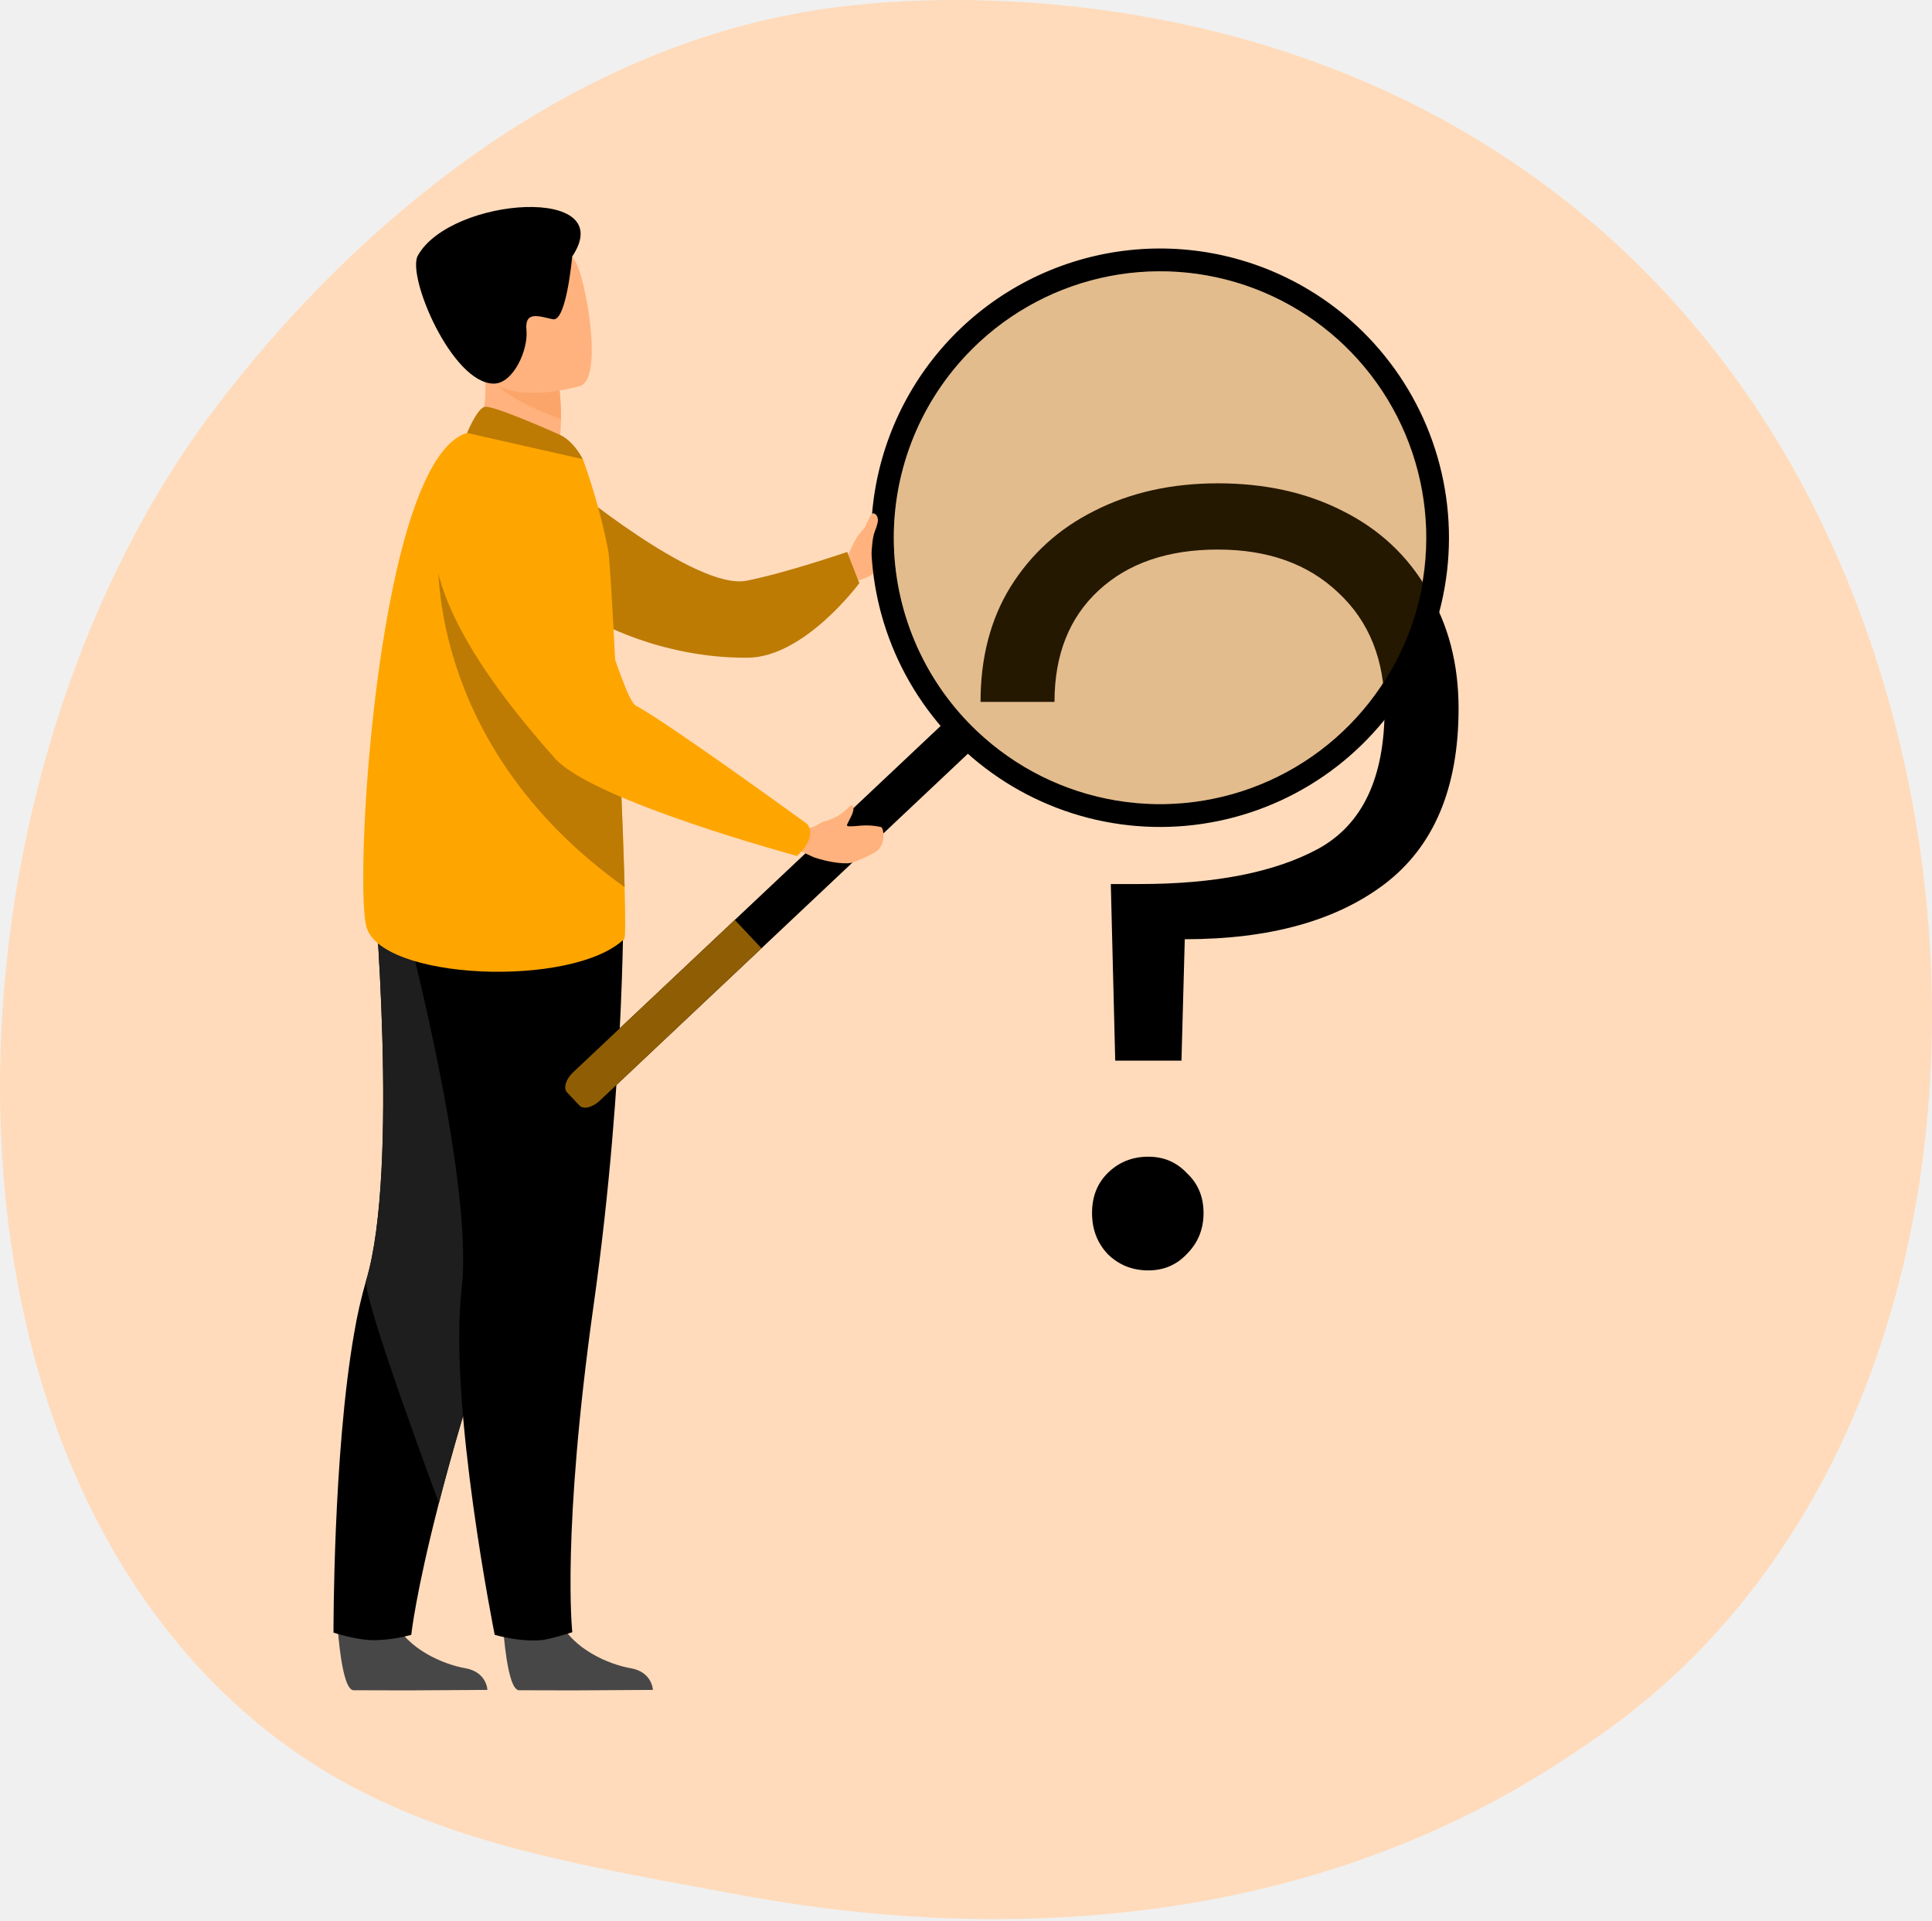
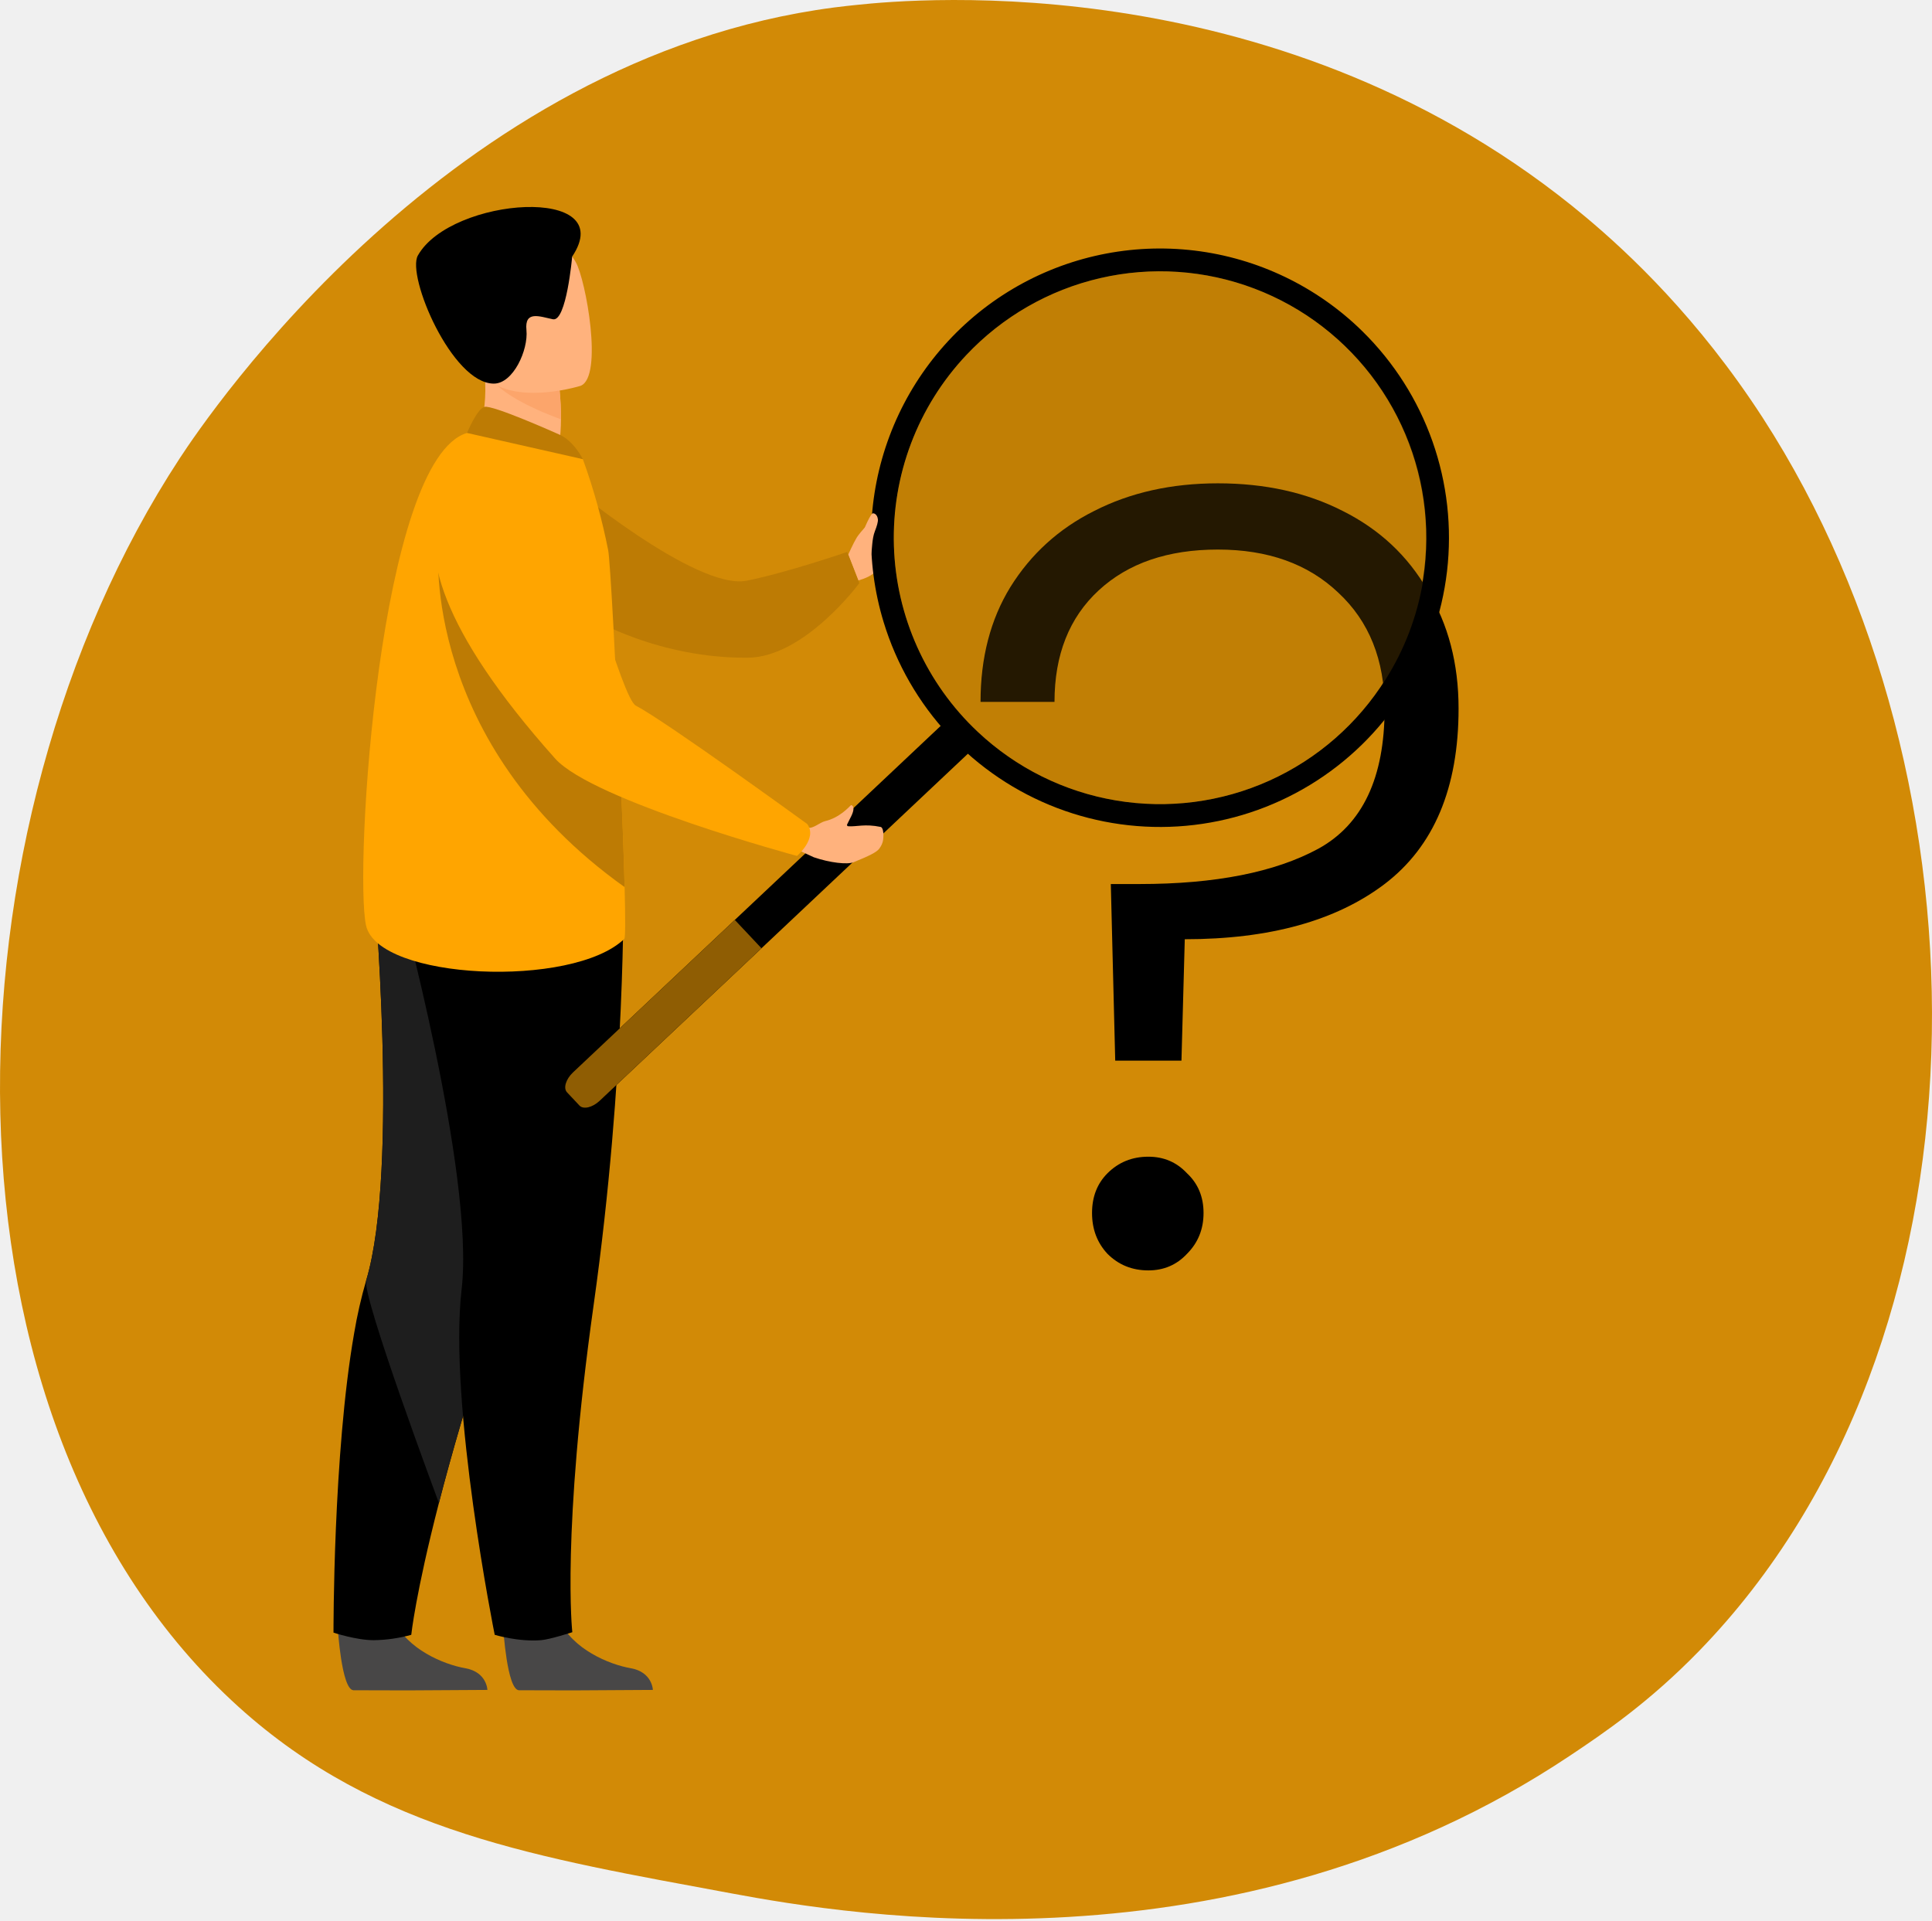
<svg xmlns="http://www.w3.org/2000/svg" width="168" height="167" viewBox="0 0 168 167" fill="none">
-   <path d="M147.787 143.534C143.414 148.041 139.501 150.69 136.506 152.69C107.289 172.194 73.891 166.572 63.566 164.651C46.906 161.551 32.843 159.364 20.761 148.45C-6.694 123.65 -5.358 71.916 15.62 39.87C18.108 36.07 39.055 5.026 72.525 0.651C73.344 0.544 73.955 0.483 74.49 0.427C79.667 -0.122 111.753 -3.014 137.915 18.9C141.66 22.037 147.687 27.696 153.276 36.325C173.711 67.88 173.776 116.751 147.787 143.534Z" fill="#FFDBBB" />
-   <path d="M73.76 48.234C73.76 48.234 74.203 47.235 74.491 46.762C74.779 46.288 76.007 44.902 76.216 45.215C76.426 45.529 77.262 47.642 76.817 48.234C76.373 48.826 76.846 49.855 74.637 50.478L73.76 48.234Z" fill="#FFB27D" />
-   <path d="M49.207 41.924C49.207 41.924 60.517 51.375 64.927 50.5C68.375 49.816 73.668 48 73.668 48L74.726 50.71C74.726 50.71 69.98 57.155 65.032 57.197C57.297 57.263 51.583 53.845 51.583 53.845L49.207 41.924Z" fill="#bd7b04" />
-   <path d="M29.373 141.612C29.373 141.612 29.702 146.914 30.726 146.991C30.862 147.001 35.923 147.001 35.923 147.001L42.383 146.963C42.383 146.963 42.341 145.405 40.453 145.075C38.564 144.746 35.403 143.417 34.26 140.919C33.056 138.29 29.373 141.612 29.373 141.612Z" fill="#484747" />
-   <path d="M29 141.98C29 141.98 30.964 142.638 32.497 142.638C33.601 142.624 34.698 142.467 35.762 142.172C35.762 142.172 36.132 138.592 38.166 130.705C39.233 126.571 40.756 121.256 42.923 114.651C48.916 96.398 50.738 85.72 50.904 84.709C50.913 84.656 50.917 84.629 50.917 84.629L50.897 84.62L32.475 76.522C32.475 76.522 34.752 101.679 31.846 111.336C31.405 112.856 31.053 114.401 30.792 115.962C28.957 126.451 29 141.98 29 141.98Z" fill="black" />
-   <path d="M38.166 130.705C39.232 126.571 40.756 121.256 42.923 114.651C48.915 96.398 50.737 85.72 50.904 84.709C50.902 84.678 50.9 84.65 50.897 84.62L32.474 76.522C32.474 76.522 34.751 101.679 31.846 111.336C31.439 112.686 38.166 130.705 38.166 130.705Z" fill="#1E1E1E" />
-   <path d="M43.762 141.612C43.762 141.612 44.09 146.914 45.115 146.991C45.251 147.001 50.312 147.001 50.312 147.001L56.772 146.963C56.772 146.963 56.73 145.405 54.841 145.075C52.953 144.746 49.792 143.417 48.648 140.919C47.445 138.29 43.762 141.612 43.762 141.612Z" fill="#484747" />
-   <path d="M54.206 77.115C54.206 77.115 54.446 93.417 51.628 113.434C48.811 133.45 49.766 141.945 49.766 141.945C49.766 141.945 47.83 142.573 47.049 142.637C45.059 142.799 43.018 142.17 43.018 142.17C43.018 142.17 38.985 122.147 40.141 112.128C41.297 102.109 34.619 77.751 34.619 77.751L54.206 77.115Z" fill="black" />
-   <path d="M41.143 38.966L44.739 41.327L48.014 40.4C48.613 39.544 48.772 37.896 48.78 36.468C48.784 35.594 48.741 34.72 48.652 33.85L43.8 31.707L41.99 30.908C41.995 30.936 42.131 32.396 42.15 32.609C42.488 36.394 41.143 38.966 41.143 38.966Z" fill="#FFB27D" />
-   <path d="M54.289 81.648C49.813 85.974 32.873 85.246 31.829 80.48C30.784 75.713 32.967 39.902 40.613 37.652C42.2 37.185 50.682 39.93 50.682 39.93C51.618 42.511 52.355 45.16 52.886 47.854C53.056 48.718 53.55 57.869 53.92 66.431C54.093 70.435 54.239 74.311 54.314 77.149C54.382 79.806 54.385 81.553 54.289 81.648Z" fill="#FFA500" />
-   <path d="M42.513 32.676C43.498 34.342 46.951 35.8 48.781 36.468C48.785 35.594 48.742 34.72 48.652 33.85L43.8 31.706C42.728 31.692 42.075 31.932 42.513 32.676Z" fill="#FCA56B" />
-   <path d="M50.482 33.554C50.482 33.554 42.665 35.996 41.221 31.099C39.777 26.201 37.796 23.218 42.726 21.453C47.656 19.687 49.181 21.268 50.06 22.785C50.94 24.303 52.478 32.793 50.482 33.554Z" fill="#FFB27D" />
-   <path d="M49.754 22.313C49.754 22.313 49.256 28.012 48.078 27.764C46.901 27.517 45.605 26.988 45.778 28.706C45.951 30.423 44.633 33.368 42.935 33.361C39.295 33.346 35.339 23.994 36.336 22.22C39.212 17.104 53.911 16.071 49.754 22.313Z" fill="black" />
-   <path d="M48.604 37.776C48.503 37.733 42.785 35.165 42.116 35.386C41.447 35.607 40.613 37.652 40.613 37.652L50.683 39.931C50.683 39.931 49.891 38.318 48.604 37.776Z" fill="#bd7b04" />
-   <path d="M105.904 42.032C110 42.032 113.616 42.832 116.752 44.432C119.952 46.032 122.416 48.336 124.144 51.344C125.936 54.288 126.832 57.712 126.832 61.616C126.832 68.528 124.688 73.616 120.4 76.88C116.176 80.08 110.384 81.68 103.024 81.68L102.736 92.24H96.976L96.592 76.88H99.088C105.68 76.88 110.864 75.856 114.64 73.808C118.48 71.696 120.4 67.632 120.4 61.616C120.4 57.392 119.056 54.032 116.368 51.536C113.744 49.04 110.256 47.792 105.904 47.792C101.552 47.792 98.096 48.976 95.536 51.344C92.976 53.712 91.696 56.944 91.696 61.04H85.264C85.264 57.2 86.128 53.872 87.856 51.056C89.648 48.176 92.08 45.968 95.152 44.432C98.288 42.832 101.872 42.032 105.904 42.032ZM99.856 110.48C98.448 110.48 97.264 110 96.304 109.04C95.408 108.08 94.96 106.896 94.96 105.488C94.96 104.08 95.408 102.928 96.304 102.032C97.264 101.072 98.448 100.592 99.856 100.592C101.2 100.592 102.32 101.072 103.216 102.032C104.176 102.928 104.656 104.08 104.656 105.488C104.656 106.896 104.176 108.08 103.216 109.04C102.32 110 101.2 110.48 99.856 110.48Z" fill="black" />
-   <path d="M84.206 65.509L52.149 95.725C51.521 96.317 50.728 96.506 50.388 96.144L49.306 94.993C48.966 94.631 49.202 93.851 49.83 93.258L81.887 63.044C82.516 62.452 83.308 62.263 83.648 62.624L84.73 63.775C85.07 64.137 84.834 64.917 84.206 65.509Z" fill="black" />
-   <path d="M66.216 82.466L52.149 95.725C51.521 96.317 50.728 96.505 50.388 96.144L49.306 94.993C48.966 94.631 49.202 93.85 49.83 93.258L63.897 80L66.216 82.466Z" fill="#8f5d03" />
-   <path d="M76.838 54.102C77.954 57.766 79.892 61.127 82.503 63.927C85.115 66.728 88.331 68.894 91.906 70.261C95.481 71.628 99.32 72.16 103.132 71.815C106.943 71.47 110.625 70.258 113.898 68.272C117.17 66.286 119.946 63.578 122.014 60.354C124.082 57.13 125.386 53.476 125.829 49.671C126.271 45.865 125.84 42.009 124.567 38.396C123.294 34.783 121.213 31.509 118.484 28.824C118.356 28.695 118.223 28.568 118.09 28.443C114.055 24.644 108.88 22.286 103.368 21.735C97.856 21.185 92.317 22.473 87.612 25.399C82.908 28.326 79.3 32.726 77.352 37.917C75.404 43.108 75.223 48.797 76.838 54.102H76.838ZM84.019 30.887C87.156 27.549 91.21 25.217 95.671 24.187C100.131 23.156 104.796 23.473 109.077 25.096C113.357 26.72 117.06 29.578 119.718 33.309C122.376 37.04 123.869 41.476 124.009 46.056C124.148 50.637 122.928 55.156 120.501 59.042C118.075 62.928 114.553 66.006 110.379 67.888C106.205 69.769 101.568 70.37 97.053 69.613C92.539 68.856 88.35 66.776 85.016 63.635C82.799 61.553 81.015 59.052 79.765 56.278C78.515 53.504 77.824 50.51 77.731 47.468C77.638 44.426 78.146 41.395 79.225 38.55C80.304 35.705 81.933 33.101 84.019 30.887Z" fill="black" />
-   <g opacity="0.5">
-     <path opacity="0.5" d="M117.728 62.636C114.592 65.974 110.537 68.306 106.077 69.337C101.616 70.368 96.951 70.051 92.67 68.428C88.39 66.804 84.686 63.946 82.028 60.215C79.37 56.484 77.877 52.048 77.737 47.468C77.598 42.887 78.818 38.368 81.244 34.482C83.67 30.596 87.193 27.518 91.367 25.636C95.541 23.754 100.178 23.154 104.693 23.911C109.208 24.668 113.397 26.748 116.73 29.888C118.955 31.966 120.746 34.465 122.001 37.239C123.256 40.014 123.95 43.01 124.043 46.054C124.136 49.099 123.626 52.131 122.542 54.977C121.458 57.823 119.822 60.426 117.728 62.636Z" fill="#8f5d03" />
+   <g clip-path="url(#clip0_1387_27)">
+     <path d="M147.787 143.534C143.414 148.041 139.501 150.69 136.506 152.69C107.289 172.194 73.891 166.572 63.566 164.651C46.906 161.551 32.843 159.364 20.761 148.45C-6.694 123.65 -5.358 71.916 15.62 39.87C18.108 36.07 39.055 5.026 72.525 0.651C73.344 0.544 73.955 0.483 74.49 0.427C79.667 -0.122 111.753 -3.014 137.915 18.9C141.66 22.037 147.687 27.696 153.276 36.325C173.711 67.88 173.776 116.751 147.787 143.534Z" fill="#D28A06" />
+     <path d="M73.76 48.234C73.76 48.234 74.203 47.235 74.491 46.762C74.779 46.288 76.007 44.902 76.216 45.215C76.426 45.529 77.262 47.642 76.817 48.234C76.373 48.826 76.846 49.855 74.637 50.478L73.76 48.234Z" fill="#FFB27D" />
+     <path d="M49.207 41.924C49.207 41.924 60.517 51.375 64.927 50.5C68.375 49.816 73.668 48 73.668 48L74.726 50.71C74.726 50.71 69.98 57.155 65.032 57.197C57.297 57.263 51.583 53.845 51.583 53.845L49.207 41.924Z" fill="#BD7B04" />
+     <path d="M29.373 141.612C29.373 141.612 29.702 146.914 30.726 146.991C30.862 147.001 35.923 147.001 35.923 147.001L42.383 146.963C42.383 146.963 42.341 145.405 40.453 145.075C38.564 144.746 35.403 143.417 34.26 140.919C33.056 138.29 29.373 141.612 29.373 141.612Z" fill="#484747" />
+     <path d="M29 141.98C29 141.98 30.964 142.638 32.497 142.638C33.601 142.624 34.698 142.467 35.762 142.172C35.762 142.172 36.132 138.592 38.166 130.705C39.233 126.571 40.756 121.256 42.923 114.651C48.916 96.398 50.738 85.72 50.904 84.709C50.913 84.656 50.917 84.629 50.917 84.629L50.897 84.62L32.475 76.522C32.475 76.522 34.752 101.679 31.846 111.336C31.405 112.856 31.053 114.401 30.792 115.962C28.957 126.451 29 141.98 29 141.98Z" fill="black" />
+     <path d="M38.166 130.705C39.232 126.571 40.756 121.256 42.923 114.651C48.915 96.398 50.737 85.72 50.904 84.709C50.902 84.678 50.9 84.65 50.897 84.62L32.474 76.522C32.474 76.522 34.751 101.679 31.846 111.336C31.439 112.686 38.166 130.705 38.166 130.705Z" fill="#1E1E1E" />
+     <path d="M43.762 141.612C43.762 141.612 44.09 146.914 45.115 146.991C45.251 147.001 50.312 147.001 50.312 147.001L56.772 146.963C56.772 146.963 56.73 145.405 54.841 145.075C52.953 144.746 49.792 143.417 48.648 140.919C47.445 138.29 43.762 141.612 43.762 141.612Z" fill="#484747" />
+     <path d="M54.206 77.115C54.206 77.115 54.446 93.418 51.628 113.434C48.811 133.45 49.766 141.945 49.766 141.945C49.766 141.945 47.83 142.573 47.049 142.637C45.059 142.799 43.018 142.17 43.018 142.17C43.018 142.17 38.985 122.147 40.141 112.128C41.297 102.109 34.619 77.751 34.619 77.751L54.206 77.115Z" fill="black" />
+     <path d="M41.143 38.966L44.739 41.327L48.014 40.4C48.613 39.544 48.772 37.896 48.78 36.469C48.784 35.594 48.741 34.72 48.652 33.85L43.8 31.707L41.99 30.908C41.995 30.936 42.131 32.396 42.15 32.609C42.488 36.394 41.143 38.966 41.143 38.966Z" fill="#FFB27D" />
+     <path d="M54.289 81.647C49.813 85.973 32.873 85.246 31.829 80.48C30.784 75.713 32.967 39.902 40.613 37.652C42.2 37.185 50.682 39.93 50.682 39.93C51.618 42.511 52.355 45.16 52.886 47.853C53.056 48.718 53.55 57.869 53.92 66.43C54.093 70.434 54.239 74.311 54.314 77.148C54.382 79.806 54.385 81.553 54.289 81.647Z" fill="#FFA500" />
+     <path d="M42.513 32.676C43.498 34.342 46.951 35.8 48.781 36.468C48.785 35.594 48.742 34.72 48.652 33.85L43.8 31.706C42.728 31.692 42.075 31.932 42.513 32.676Z" fill="#FCA56B" />
+     <path d="M50.482 33.554C50.482 33.554 42.665 35.996 41.221 31.099C39.777 26.201 37.796 23.218 42.726 21.453C47.656 19.687 49.181 21.268 50.06 22.785C50.94 24.303 52.478 32.793 50.482 33.554Z" fill="#FFB27D" />
+     <path d="M49.754 22.313C49.754 22.313 49.256 28.012 48.078 27.764C46.901 27.517 45.605 26.988 45.778 28.706C45.951 30.423 44.633 33.368 42.935 33.361C39.295 33.346 35.339 23.994 36.336 22.22C39.212 17.104 53.911 16.071 49.754 22.313Z" fill="black" />
+     <path d="M48.604 37.776C48.503 37.733 42.785 35.165 42.116 35.386C41.447 35.607 40.613 37.652 40.613 37.652L50.683 39.931C50.683 39.931 49.891 38.318 48.604 37.776Z" fill="#BD7B04" />
+     <path d="M105.904 42.032C110 42.032 113.616 42.832 116.752 44.432C119.952 46.032 122.416 48.336 124.144 51.344C125.936 54.288 126.832 57.712 126.832 61.616C126.832 68.528 124.688 73.616 120.4 76.88C116.176 80.08 110.384 81.68 103.024 81.68L102.736 92.24H96.976L96.592 76.88H99.088C105.68 76.88 110.864 75.856 114.64 73.808C118.48 71.696 120.4 67.632 120.4 61.616C120.4 57.392 119.056 54.032 116.368 51.536C113.744 49.04 110.256 47.792 105.904 47.792C101.552 47.792 98.096 48.976 95.536 51.344C92.976 53.712 91.696 56.944 91.696 61.04H85.264C85.264 57.2 86.128 53.872 87.856 51.056C89.648 48.176 92.08 45.968 95.152 44.432C98.288 42.832 101.872 42.032 105.904 42.032ZM99.856 110.48C98.448 110.48 97.264 110 96.304 109.04C95.408 108.08 94.96 106.896 94.96 105.488C94.96 104.08 95.408 102.928 96.304 102.032C97.264 101.072 98.448 100.592 99.856 100.592C101.2 100.592 102.32 101.072 103.216 102.032C104.176 102.928 104.656 104.08 104.656 105.488C104.656 106.896 104.176 108.08 103.216 109.04C102.32 110 101.2 110.48 99.856 110.48Z" fill="black" />
+     <path d="M84.206 65.509L52.149 95.725C51.521 96.317 50.728 96.506 50.388 96.144L49.306 94.993C48.966 94.631 49.202 93.851 49.83 93.258L81.887 63.044C82.516 62.452 83.308 62.263 83.648 62.624L84.73 63.775C85.07 64.137 84.834 64.917 84.206 65.509Z" fill="black" />
+     <path d="M66.216 82.466L52.149 95.725C51.521 96.317 50.728 96.505 50.388 96.144L49.306 94.993C48.966 94.631 49.202 93.85 49.83 93.258L63.897 80L66.216 82.466Z" fill="#8F5D03" />
+     <path d="M76.838 54.102C77.954 57.766 79.892 61.127 82.503 63.927C85.115 66.728 88.331 68.894 91.906 70.261C95.481 71.628 99.32 72.16 103.132 71.815C106.943 71.47 110.625 70.259 113.898 68.272C117.17 66.286 119.946 63.578 122.014 60.354C124.082 57.13 125.386 53.476 125.829 49.671C126.271 45.866 125.84 42.009 124.567 38.396C123.294 34.783 121.213 31.509 118.484 28.824C118.356 28.695 118.223 28.568 118.09 28.443C114.055 24.644 108.88 22.286 103.368 21.735C97.856 21.185 92.317 22.473 87.612 25.399C82.908 28.326 79.3 32.727 77.352 37.917C75.404 43.108 75.222 48.798 76.838 54.102ZM84.019 30.887C87.156 27.549 91.21 25.217 95.671 24.187C100.131 23.156 104.796 23.473 109.077 25.097C113.357 26.72 117.06 29.578 119.718 33.309C122.376 37.04 123.869 41.476 124.009 46.057C124.148 50.637 122.928 55.156 120.501 59.042C118.075 62.928 114.553 66.006 110.379 67.888C106.205 69.769 101.568 70.37 97.053 69.613C92.539 68.856 88.35 66.776 85.016 63.636C82.799 61.553 81.015 59.053 79.765 56.278C78.515 53.504 77.824 50.51 77.731 47.468C77.638 44.426 78.146 41.396 79.225 38.55C80.304 35.705 81.933 33.101 84.019 30.887Z" fill="black" />
+     <g opacity="0.5">
+       <path opacity="0.5" d="M117.728 62.636C114.592 65.974 110.537 68.306 106.077 69.337C101.616 70.368 96.951 70.051 92.67 68.428C88.39 66.804 84.686 63.946 82.028 60.215C79.37 56.484 77.877 52.048 77.737 47.468C77.598 42.887 78.818 38.368 81.244 34.482C83.67 30.596 87.193 27.518 91.367 25.636C95.541 23.754 100.178 23.154 104.693 23.911C109.208 24.668 113.397 26.748 116.73 29.888C118.955 31.966 120.746 34.465 122.001 37.239C123.256 40.014 123.95 43.01 124.043 46.054C124.136 49.099 123.626 52.131 122.542 54.977C121.458 57.823 119.822 60.426 117.728 62.636Z" fill="#8F5D03" />
+     </g>
+     <path d="M54.315 77.148C36.651 64.549 38.12 47.734 38.12 47.734C44.576 51.379 50.982 59.439 53.921 66.43C54.094 70.434 54.24 74.31 54.315 77.148Z" fill="#BD7B04" />
+     <path d="M71.747 71.41C72.993 71.122 73.829 70.18 74.003 70.015C74.003 70.015 74.534 70.051 73.916 71.186C73.864 71.28 73.749 71.524 73.663 71.697C73.655 71.713 73.651 71.731 73.652 71.749C73.652 71.767 73.657 71.785 73.667 71.801C73.676 71.816 73.689 71.829 73.704 71.839C73.719 71.848 73.737 71.854 73.755 71.855C74.474 71.91 75.196 71.625 76.581 71.914C76.772 71.954 76.828 72.412 76.82 72.607C76.808 72.938 76.832 73.308 76.448 73.815C76.225 74.11 75.603 74.427 74.216 74.985C73.688 75.198 72.178 75.038 70.763 74.551L69.632 74.027L69.983 71.923L70.266 71.982C70.718 72.077 71.277 71.526 71.747 71.41Z" fill="#FFB27D" />
+     <path d="M43.6 39.932C43.6 39.932 27.729 42.957 48.27 65.965C51.555 69.645 69.304 74.436 69.304 74.436C69.304 74.436 71.104 72.903 70.196 71.661C70.196 71.661 57.976 62.778 55.287 61.364C54.077 60.729 50.593 47.186 48.621 43.923C46.649 40.661 43.6 39.932 43.6 39.932Z" fill="#FFA500" />
+     <path d="M74.189 48.513C74.189 48.513 74.709 47.52 74.81 46.996C74.911 46.473 75.565 44.944 75.834 44.675C75.942 44.568 76.297 44.707 76.339 45.17C76.358 45.372 76.259 45.738 76.085 46.175C75.801 46.886 75.847 47.85 75.749 48.172C75.503 48.972 74.189 48.513 74.189 48.513Z" fill="#FFB27D" />
  </g>
-   <path d="M54.315 77.148C36.651 64.549 38.12 47.734 38.12 47.734C44.576 51.379 50.982 59.439 53.921 66.43C54.094 70.434 54.24 74.31 54.315 77.148Z" fill="#bd7b04" />
-   <path d="M71.747 71.41C72.993 71.122 73.829 70.18 74.003 70.015C74.003 70.015 74.534 70.051 73.916 71.186C73.864 71.28 73.749 71.524 73.663 71.697C73.655 71.713 73.651 71.731 73.652 71.749C73.652 71.767 73.657 71.785 73.667 71.801C73.676 71.816 73.689 71.829 73.704 71.839C73.719 71.848 73.737 71.854 73.755 71.855C74.474 71.91 75.196 71.625 76.581 71.914C76.772 71.954 76.828 72.412 76.82 72.607C76.808 72.938 76.832 73.308 76.448 73.815C76.225 74.11 75.603 74.427 74.216 74.985C73.688 75.198 72.178 75.038 70.763 74.551L69.632 74.027L69.983 71.923L70.266 71.982C70.718 72.077 71.277 71.526 71.747 71.41Z" fill="#FFB27D" />
-   <path d="M43.6 39.932C43.6 39.932 27.729 42.957 48.27 65.965C51.555 69.645 69.304 74.436 69.304 74.436C69.304 74.436 71.104 72.903 70.196 71.661C70.196 71.661 57.976 62.778 55.287 61.365C54.077 60.729 50.593 47.186 48.621 43.923C46.649 40.661 43.6 39.932 43.6 39.932Z" fill="#FFA500" />
-   <path d="M74.189 48.513C74.189 48.513 74.709 47.52 74.81 46.996C74.911 46.473 75.565 44.944 75.834 44.675C75.942 44.568 76.297 44.707 76.339 45.17C76.358 45.371 76.259 45.738 76.085 46.175C75.801 46.886 75.847 47.85 75.749 48.172C75.503 48.972 74.189 48.513 74.189 48.513Z" fill="#FFB27D" />
+   <defs>
+     <clipPath id="clip0_1387_27">
+       <rect width="168" height="167" fill="white" />
+     </clipPath>
+   </defs>
</svg>
